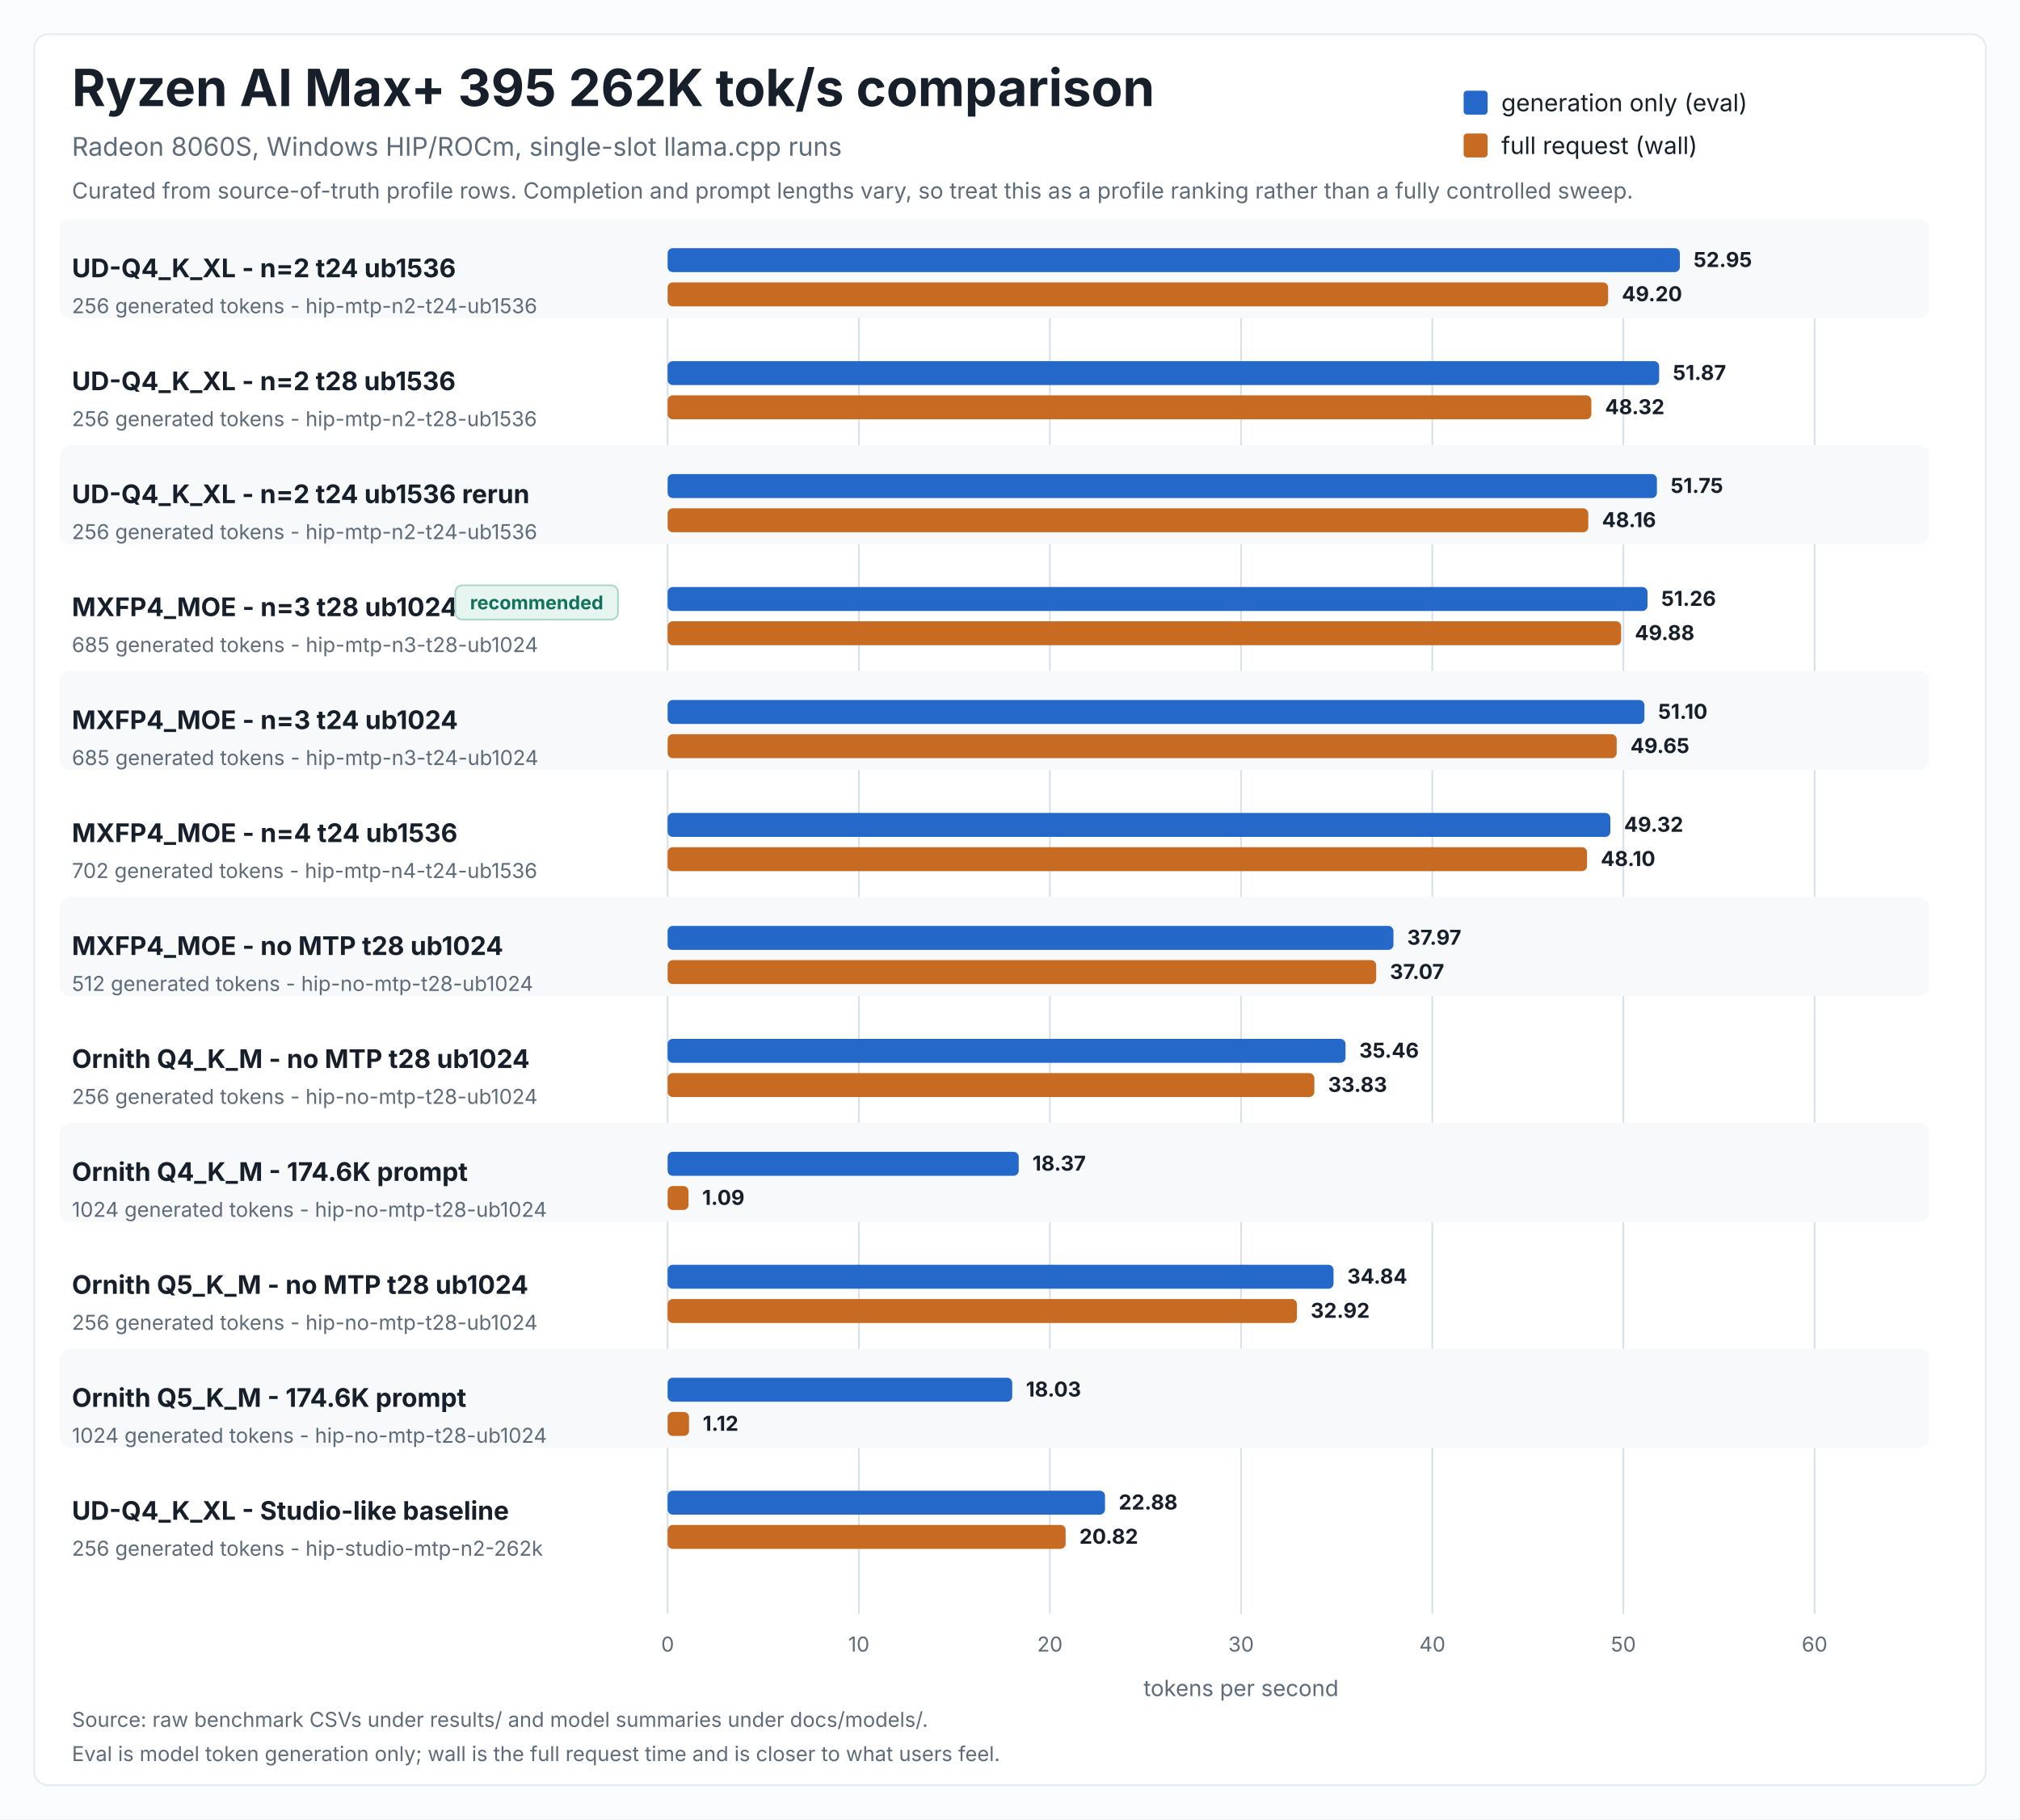
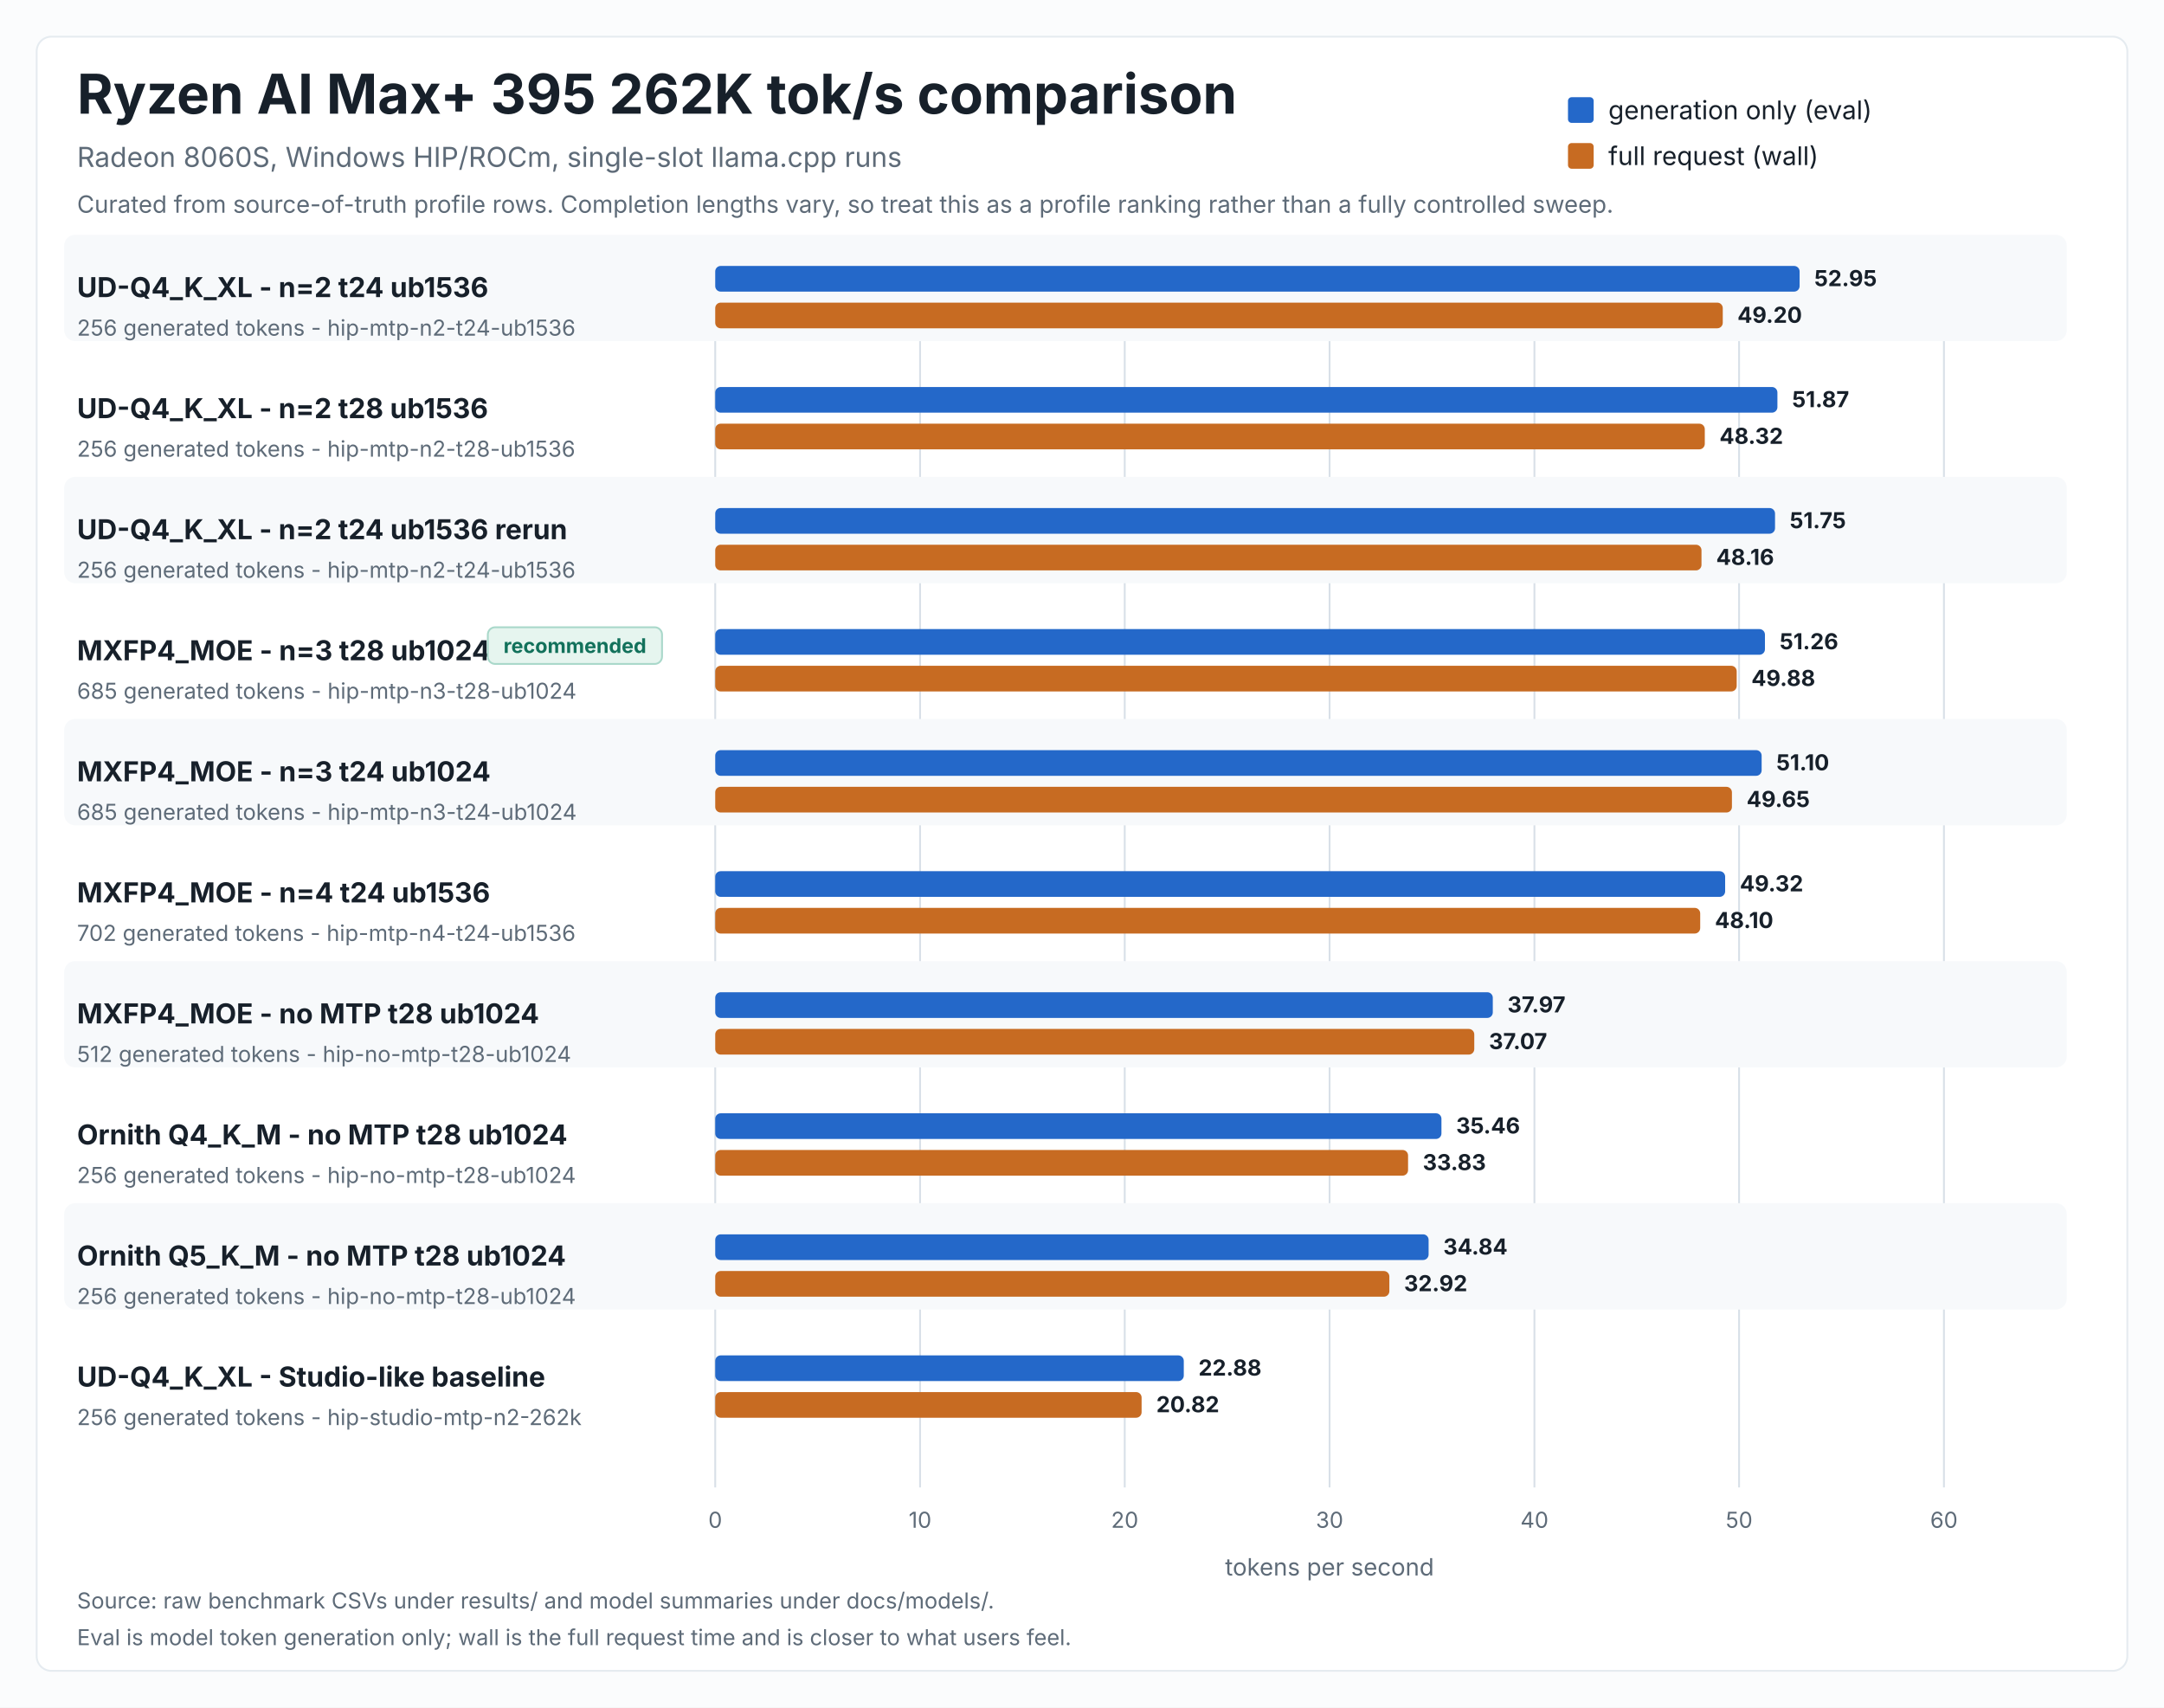
- <svg xmlns="http://www.w3.org/2000/svg" width="1180" height="1063" viewBox="0 0 1180 1063" role="img" aria-labelledby="title desc">
-   <rect width="1180" height="1063" fill="#fbfcfd" />
-   <rect x="20" y="20" width="1140" height="1023" rx="8" fill="#ffffff" stroke="#e5ebf0" />
+ <svg xmlns="http://www.w3.org/2000/svg" width="1180" height="931" viewBox="0 0 1180 931" role="img" aria-labelledby="title desc">
+   <rect width="1180" height="931" fill="#fbfcfd" />
+   <rect x="20" y="20" width="1140" height="891" rx="8" fill="#ffffff" stroke="#e5ebf0" />
  <text x="42" y="62" font-family="Inter, Segoe UI, Arial, sans-serif" font-size="30" font-weight="700" fill="#17202a">Ryzen AI Max+ 395 262K tok/s comparison</text>
  <text x="42" y="91" font-family="Inter, Segoe UI, Arial, sans-serif" font-size="15" fill="#5e6b78">Radeon 8060S, Windows HIP/ROCm, single-slot llama.cpp runs</text>
-   <text x="42" y="116" font-family="Inter, Segoe UI, Arial, sans-serif" font-size="13" fill="#5e6b78">Curated from source-of-truth profile rows. Completion and prompt lengths vary, so treat this as a profile ranking rather than a fully controlled sweep.</text>
+   <text x="42" y="116" font-family="Inter, Segoe UI, Arial, sans-serif" font-size="13" fill="#5e6b78">Curated from source-of-truth profile rows. Completion lengths vary, so treat this as a profile ranking rather than a fully controlled sweep.</text>
  <rect x="855" y="53" width="14" height="14" rx="2" fill="#2468c9" />
  <text x="877" y="65" font-family="Inter, Segoe UI, Arial, sans-serif" font-size="14" fill="#17202a">generation only (eval)</text>
  <rect x="855" y="78" width="14" height="14" rx="2" fill="#c76b22" />
  <text x="877" y="90" font-family="Inter, Segoe UI, Arial, sans-serif" font-size="14" fill="#17202a">full request (wall)</text>
-   <line x1="390.0" y1="136" x2="390.0" y2="943" stroke="#d8e0e8" stroke-width="1" />
-   <text x="390.0" y="965" text-anchor="middle" font-family="Inter, Segoe UI, Arial, sans-serif" font-size="12" fill="#5e6b78">0</text>
-   <line x1="501.7" y1="136" x2="501.7" y2="943" stroke="#d8e0e8" stroke-width="1" />
-   <text x="501.7" y="965" text-anchor="middle" font-family="Inter, Segoe UI, Arial, sans-serif" font-size="12" fill="#5e6b78">10</text>
-   <line x1="613.3" y1="136" x2="613.3" y2="943" stroke="#d8e0e8" stroke-width="1" />
-   <text x="613.3" y="965" text-anchor="middle" font-family="Inter, Segoe UI, Arial, sans-serif" font-size="12" fill="#5e6b78">20</text>
-   <line x1="725.0" y1="136" x2="725.0" y2="943" stroke="#d8e0e8" stroke-width="1" />
-   <text x="725.0" y="965" text-anchor="middle" font-family="Inter, Segoe UI, Arial, sans-serif" font-size="12" fill="#5e6b78">30</text>
-   <line x1="836.7" y1="136" x2="836.7" y2="943" stroke="#d8e0e8" stroke-width="1" />
-   <text x="836.7" y="965" text-anchor="middle" font-family="Inter, Segoe UI, Arial, sans-serif" font-size="12" fill="#5e6b78">40</text>
-   <line x1="948.3" y1="136" x2="948.3" y2="943" stroke="#d8e0e8" stroke-width="1" />
-   <text x="948.3" y="965" text-anchor="middle" font-family="Inter, Segoe UI, Arial, sans-serif" font-size="12" fill="#5e6b78">50</text>
-   <line x1="1060.0" y1="136" x2="1060.0" y2="943" stroke="#d8e0e8" stroke-width="1" />
-   <text x="1060.0" y="965" text-anchor="middle" font-family="Inter, Segoe UI, Arial, sans-serif" font-size="12" fill="#5e6b78">60</text>
-   <text x="725.0" y="991" text-anchor="middle" font-family="Inter, Segoe UI, Arial, sans-serif" font-size="13" fill="#5e6b78">tokens per second</text>
+   <line x1="390.0" y1="136" x2="390.0" y2="811" stroke="#d8e0e8" stroke-width="1" />
+   <text x="390.0" y="833" text-anchor="middle" font-family="Inter, Segoe UI, Arial, sans-serif" font-size="12" fill="#5e6b78">0</text>
+   <line x1="501.7" y1="136" x2="501.7" y2="811" stroke="#d8e0e8" stroke-width="1" />
+   <text x="501.7" y="833" text-anchor="middle" font-family="Inter, Segoe UI, Arial, sans-serif" font-size="12" fill="#5e6b78">10</text>
+   <line x1="613.3" y1="136" x2="613.3" y2="811" stroke="#d8e0e8" stroke-width="1" />
+   <text x="613.3" y="833" text-anchor="middle" font-family="Inter, Segoe UI, Arial, sans-serif" font-size="12" fill="#5e6b78">20</text>
+   <line x1="725.0" y1="136" x2="725.0" y2="811" stroke="#d8e0e8" stroke-width="1" />
+   <text x="725.0" y="833" text-anchor="middle" font-family="Inter, Segoe UI, Arial, sans-serif" font-size="12" fill="#5e6b78">30</text>
+   <line x1="836.7" y1="136" x2="836.7" y2="811" stroke="#d8e0e8" stroke-width="1" />
+   <text x="836.7" y="833" text-anchor="middle" font-family="Inter, Segoe UI, Arial, sans-serif" font-size="12" fill="#5e6b78">40</text>
+   <line x1="948.3" y1="136" x2="948.3" y2="811" stroke="#d8e0e8" stroke-width="1" />
+   <text x="948.3" y="833" text-anchor="middle" font-family="Inter, Segoe UI, Arial, sans-serif" font-size="12" fill="#5e6b78">50</text>
+   <line x1="1060.0" y1="136" x2="1060.0" y2="811" stroke="#d8e0e8" stroke-width="1" />
+   <text x="1060.0" y="833" text-anchor="middle" font-family="Inter, Segoe UI, Arial, sans-serif" font-size="12" fill="#5e6b78">60</text>
+   <text x="725.0" y="859" text-anchor="middle" font-family="Inter, Segoe UI, Arial, sans-serif" font-size="13" fill="#5e6b78">tokens per second</text>
  <rect x="35" y="128" width="1092" height="58" rx="6" fill="#f7f9fb" />
  <text x="42" y="162" font-family="Inter, Segoe UI, Arial, sans-serif" font-size="15" font-weight="650" fill="#17202a">UD-Q4_K_XL - n=2 t24 ub1536</text>
  <text x="42" y="183" font-family="Inter, Segoe UI, Arial, sans-serif" font-size="12" fill="#5e6b78">256 generated tokens - hip-mtp-n2-t24-ub1536</text>
  <rect x="390" y="145" width="591.3" height="14" rx="3" fill="#2468c9" />
  <rect x="390" y="165" width="549.4" height="14" rx="3" fill="#c76b22" />
  <text x="989.3" y="156" font-family="Inter, Segoe UI, Arial, sans-serif" font-size="12" font-weight="650" fill="#17202a">52.95</text>
  <text x="947.4" y="176" font-family="Inter, Segoe UI, Arial, sans-serif" font-size="12" font-weight="650" fill="#17202a">49.20</text>
  <text x="42" y="228" font-family="Inter, Segoe UI, Arial, sans-serif" font-size="15" font-weight="650" fill="#17202a">UD-Q4_K_XL - n=2 t28 ub1536</text>
  <text x="42" y="249" font-family="Inter, Segoe UI, Arial, sans-serif" font-size="12" fill="#5e6b78">256 generated tokens - hip-mtp-n2-t28-ub1536</text>
  <rect x="390" y="211" width="579.2" height="14" rx="3" fill="#2468c9" />
  <rect x="390" y="231" width="539.6" height="14" rx="3" fill="#c76b22" />
  <text x="977.2" y="222" font-family="Inter, Segoe UI, Arial, sans-serif" font-size="12" font-weight="650" fill="#17202a">51.87</text>
  <text x="937.6" y="242" font-family="Inter, Segoe UI, Arial, sans-serif" font-size="12" font-weight="650" fill="#17202a">48.32</text>
  <rect x="35" y="260" width="1092" height="58" rx="6" fill="#f7f9fb" />
  <text x="42" y="294" font-family="Inter, Segoe UI, Arial, sans-serif" font-size="15" font-weight="650" fill="#17202a">UD-Q4_K_XL - n=2 t24 ub1536 rerun</text>
  <text x="42" y="315" font-family="Inter, Segoe UI, Arial, sans-serif" font-size="12" fill="#5e6b78">256 generated tokens - hip-mtp-n2-t24-ub1536</text>
  <rect x="390" y="277" width="577.9" height="14" rx="3" fill="#2468c9" />
  <rect x="390" y="297" width="537.8" height="14" rx="3" fill="#c76b22" />
  <text x="975.9" y="288" font-family="Inter, Segoe UI, Arial, sans-serif" font-size="12" font-weight="650" fill="#17202a">51.75</text>
  <text x="935.8" y="308" font-family="Inter, Segoe UI, Arial, sans-serif" font-size="12" font-weight="650" fill="#17202a">48.16</text>
  <text x="42" y="360" font-family="Inter, Segoe UI, Arial, sans-serif" font-size="15" font-weight="650" fill="#17202a">MXFP4_MOE - n=3 t28 ub1024</text>
  <text x="42" y="381" font-family="Inter, Segoe UI, Arial, sans-serif" font-size="12" fill="#5e6b78">685 generated tokens - hip-mtp-n3-t28-ub1024</text>
  <rect x="266" y="342" width="95" height="20" rx="4" fill="#e6f5ef" stroke="#a9d8ca" />
  <text x="313.5" y="356" text-anchor="middle" font-family="Inter, Segoe UI, Arial, sans-serif" font-size="11" font-weight="650" fill="#12715b">recommended</text>
  <rect x="390" y="343" width="572.4" height="14" rx="3" fill="#2468c9" />
  <rect x="390" y="363" width="557.0" height="14" rx="3" fill="#c76b22" />
  <text x="970.4" y="354" font-family="Inter, Segoe UI, Arial, sans-serif" font-size="12" font-weight="650" fill="#17202a">51.26</text>
  <text x="955.0" y="374" font-family="Inter, Segoe UI, Arial, sans-serif" font-size="12" font-weight="650" fill="#17202a">49.88</text>
  <rect x="35" y="392" width="1092" height="58" rx="6" fill="#f7f9fb" />
  <text x="42" y="426" font-family="Inter, Segoe UI, Arial, sans-serif" font-size="15" font-weight="650" fill="#17202a">MXFP4_MOE - n=3 t24 ub1024</text>
  <text x="42" y="447" font-family="Inter, Segoe UI, Arial, sans-serif" font-size="12" fill="#5e6b78">685 generated tokens - hip-mtp-n3-t24-ub1024</text>
  <rect x="390" y="409" width="570.6" height="14" rx="3" fill="#2468c9" />
  <rect x="390" y="429" width="554.4" height="14" rx="3" fill="#c76b22" />
  <text x="968.6" y="420" font-family="Inter, Segoe UI, Arial, sans-serif" font-size="12" font-weight="650" fill="#17202a">51.10</text>
  <text x="952.4" y="440" font-family="Inter, Segoe UI, Arial, sans-serif" font-size="12" font-weight="650" fill="#17202a">49.65</text>
  <text x="42" y="492" font-family="Inter, Segoe UI, Arial, sans-serif" font-size="15" font-weight="650" fill="#17202a">MXFP4_MOE - n=4 t24 ub1536</text>
  <text x="42" y="513" font-family="Inter, Segoe UI, Arial, sans-serif" font-size="12" fill="#5e6b78">702 generated tokens - hip-mtp-n4-t24-ub1536</text>
  <rect x="390" y="475" width="550.7" height="14" rx="3" fill="#2468c9" />
  <rect x="390" y="495" width="537.1" height="14" rx="3" fill="#c76b22" />
  <text x="948.7" y="486" font-family="Inter, Segoe UI, Arial, sans-serif" font-size="12" font-weight="650" fill="#17202a">49.32</text>
  <text x="935.1" y="506" font-family="Inter, Segoe UI, Arial, sans-serif" font-size="12" font-weight="650" fill="#17202a">48.10</text>
  <rect x="35" y="524" width="1092" height="58" rx="6" fill="#f7f9fb" />
  <text x="42" y="558" font-family="Inter, Segoe UI, Arial, sans-serif" font-size="15" font-weight="650" fill="#17202a">MXFP4_MOE - no MTP t28 ub1024</text>
  <text x="42" y="579" font-family="Inter, Segoe UI, Arial, sans-serif" font-size="12" fill="#5e6b78">512 generated tokens - hip-no-mtp-t28-ub1024</text>
  <rect x="390" y="541" width="424.0" height="14" rx="3" fill="#2468c9" />
  <rect x="390" y="561" width="413.9" height="14" rx="3" fill="#c76b22" />
  <text x="822.0" y="552" font-family="Inter, Segoe UI, Arial, sans-serif" font-size="12" font-weight="650" fill="#17202a">37.97</text>
  <text x="811.9" y="572" font-family="Inter, Segoe UI, Arial, sans-serif" font-size="12" font-weight="650" fill="#17202a">37.07</text>
  <text x="42" y="624" font-family="Inter, Segoe UI, Arial, sans-serif" font-size="15" font-weight="650" fill="#17202a">Ornith Q4_K_M - no MTP t28 ub1024</text>
  <text x="42" y="645" font-family="Inter, Segoe UI, Arial, sans-serif" font-size="12" fill="#5e6b78">256 generated tokens - hip-no-mtp-t28-ub1024</text>
  <rect x="390" y="607" width="396.0" height="14" rx="3" fill="#2468c9" />
  <rect x="390" y="627" width="377.8" height="14" rx="3" fill="#c76b22" />
  <text x="794.0" y="618" font-family="Inter, Segoe UI, Arial, sans-serif" font-size="12" font-weight="650" fill="#17202a">35.46</text>
  <text x="775.8" y="638" font-family="Inter, Segoe UI, Arial, sans-serif" font-size="12" font-weight="650" fill="#17202a">33.83</text>
  <rect x="35" y="656" width="1092" height="58" rx="6" fill="#f7f9fb" />
-   <text x="42" y="690" font-family="Inter, Segoe UI, Arial, sans-serif" font-size="15" font-weight="650" fill="#17202a">Ornith Q4_K_M - 174.6K prompt</text>
-   <text x="42" y="711" font-family="Inter, Segoe UI, Arial, sans-serif" font-size="12" fill="#5e6b78">1024 generated tokens - hip-no-mtp-t28-ub1024</text>
-   <rect x="390" y="673" width="205.1" height="14" rx="3" fill="#2468c9" />
-   <rect x="390" y="693" width="12.2" height="14" rx="3" fill="#c76b22" />
-   <text x="603.1" y="684" font-family="Inter, Segoe UI, Arial, sans-serif" font-size="12" font-weight="650" fill="#17202a">18.37</text>
-   <text x="410.2" y="704" font-family="Inter, Segoe UI, Arial, sans-serif" font-size="12" font-weight="650" fill="#17202a">1.09</text>
-   <text x="42" y="756" font-family="Inter, Segoe UI, Arial, sans-serif" font-size="15" font-weight="650" fill="#17202a">Ornith Q5_K_M - no MTP t28 ub1024</text>
-   <text x="42" y="777" font-family="Inter, Segoe UI, Arial, sans-serif" font-size="12" fill="#5e6b78">256 generated tokens - hip-no-mtp-t28-ub1024</text>
-   <rect x="390" y="739" width="389.0" height="14" rx="3" fill="#2468c9" />
-   <rect x="390" y="759" width="367.6" height="14" rx="3" fill="#c76b22" />
-   <text x="787.0" y="750" font-family="Inter, Segoe UI, Arial, sans-serif" font-size="12" font-weight="650" fill="#17202a">34.84</text>
-   <text x="765.6" y="770" font-family="Inter, Segoe UI, Arial, sans-serif" font-size="12" font-weight="650" fill="#17202a">32.92</text>
-   <rect x="35" y="788" width="1092" height="58" rx="6" fill="#f7f9fb" />
-   <text x="42" y="822" font-family="Inter, Segoe UI, Arial, sans-serif" font-size="15" font-weight="650" fill="#17202a">Ornith Q5_K_M - 174.6K prompt</text>
-   <text x="42" y="843" font-family="Inter, Segoe UI, Arial, sans-serif" font-size="12" fill="#5e6b78">1024 generated tokens - hip-no-mtp-t28-ub1024</text>
-   <rect x="390" y="805" width="201.3" height="14" rx="3" fill="#2468c9" />
-   <rect x="390" y="825" width="12.5" height="14" rx="3" fill="#c76b22" />
-   <text x="599.3" y="816" font-family="Inter, Segoe UI, Arial, sans-serif" font-size="12" font-weight="650" fill="#17202a">18.03</text>
-   <text x="410.5" y="836" font-family="Inter, Segoe UI, Arial, sans-serif" font-size="12" font-weight="650" fill="#17202a">1.12</text>
-   <text x="42" y="888" font-family="Inter, Segoe UI, Arial, sans-serif" font-size="15" font-weight="650" fill="#17202a">UD-Q4_K_XL - Studio-like baseline</text>
-   <text x="42" y="909" font-family="Inter, Segoe UI, Arial, sans-serif" font-size="12" fill="#5e6b78">256 generated tokens - hip-studio-mtp-n2-262k</text>
-   <rect x="390" y="871" width="255.5" height="14" rx="3" fill="#2468c9" />
-   <rect x="390" y="891" width="232.5" height="14" rx="3" fill="#c76b22" />
-   <text x="653.5" y="882" font-family="Inter, Segoe UI, Arial, sans-serif" font-size="12" font-weight="650" fill="#17202a">22.88</text>
-   <text x="630.5" y="902" font-family="Inter, Segoe UI, Arial, sans-serif" font-size="12" font-weight="650" fill="#17202a">20.82</text>
-   <text x="42" y="1009" font-family="Inter, Segoe UI, Arial, sans-serif" font-size="12" fill="#5e6b78">Source: raw benchmark CSVs under results/ and model summaries under docs/models/.</text>
-   <text x="42" y="1029" font-family="Inter, Segoe UI, Arial, sans-serif" font-size="12" fill="#5e6b78">Eval is model token generation only; wall is the full request time and is closer to what users feel.</text>
+   <text x="42" y="690" font-family="Inter, Segoe UI, Arial, sans-serif" font-size="15" font-weight="650" fill="#17202a">Ornith Q5_K_M - no MTP t28 ub1024</text>
+   <text x="42" y="711" font-family="Inter, Segoe UI, Arial, sans-serif" font-size="12" fill="#5e6b78">256 generated tokens - hip-no-mtp-t28-ub1024</text>
+   <rect x="390" y="673" width="389.0" height="14" rx="3" fill="#2468c9" />
+   <rect x="390" y="693" width="367.6" height="14" rx="3" fill="#c76b22" />
+   <text x="787.0" y="684" font-family="Inter, Segoe UI, Arial, sans-serif" font-size="12" font-weight="650" fill="#17202a">34.84</text>
+   <text x="765.6" y="704" font-family="Inter, Segoe UI, Arial, sans-serif" font-size="12" font-weight="650" fill="#17202a">32.92</text>
+   <text x="42" y="756" font-family="Inter, Segoe UI, Arial, sans-serif" font-size="15" font-weight="650" fill="#17202a">UD-Q4_K_XL - Studio-like baseline</text>
+   <text x="42" y="777" font-family="Inter, Segoe UI, Arial, sans-serif" font-size="12" fill="#5e6b78">256 generated tokens - hip-studio-mtp-n2-262k</text>
+   <rect x="390" y="739" width="255.5" height="14" rx="3" fill="#2468c9" />
+   <rect x="390" y="759" width="232.5" height="14" rx="3" fill="#c76b22" />
+   <text x="653.5" y="750" font-family="Inter, Segoe UI, Arial, sans-serif" font-size="12" font-weight="650" fill="#17202a">22.88</text>
+   <text x="630.5" y="770" font-family="Inter, Segoe UI, Arial, sans-serif" font-size="12" font-weight="650" fill="#17202a">20.82</text>
+   <text x="42" y="877" font-family="Inter, Segoe UI, Arial, sans-serif" font-size="12" fill="#5e6b78">Source: raw benchmark CSVs under results/ and model summaries under docs/models/.</text>
+   <text x="42" y="897" font-family="Inter, Segoe UI, Arial, sans-serif" font-size="12" fill="#5e6b78">Eval is model token generation only; wall is the full request time and is closer to what users feel.</text>
</svg>
